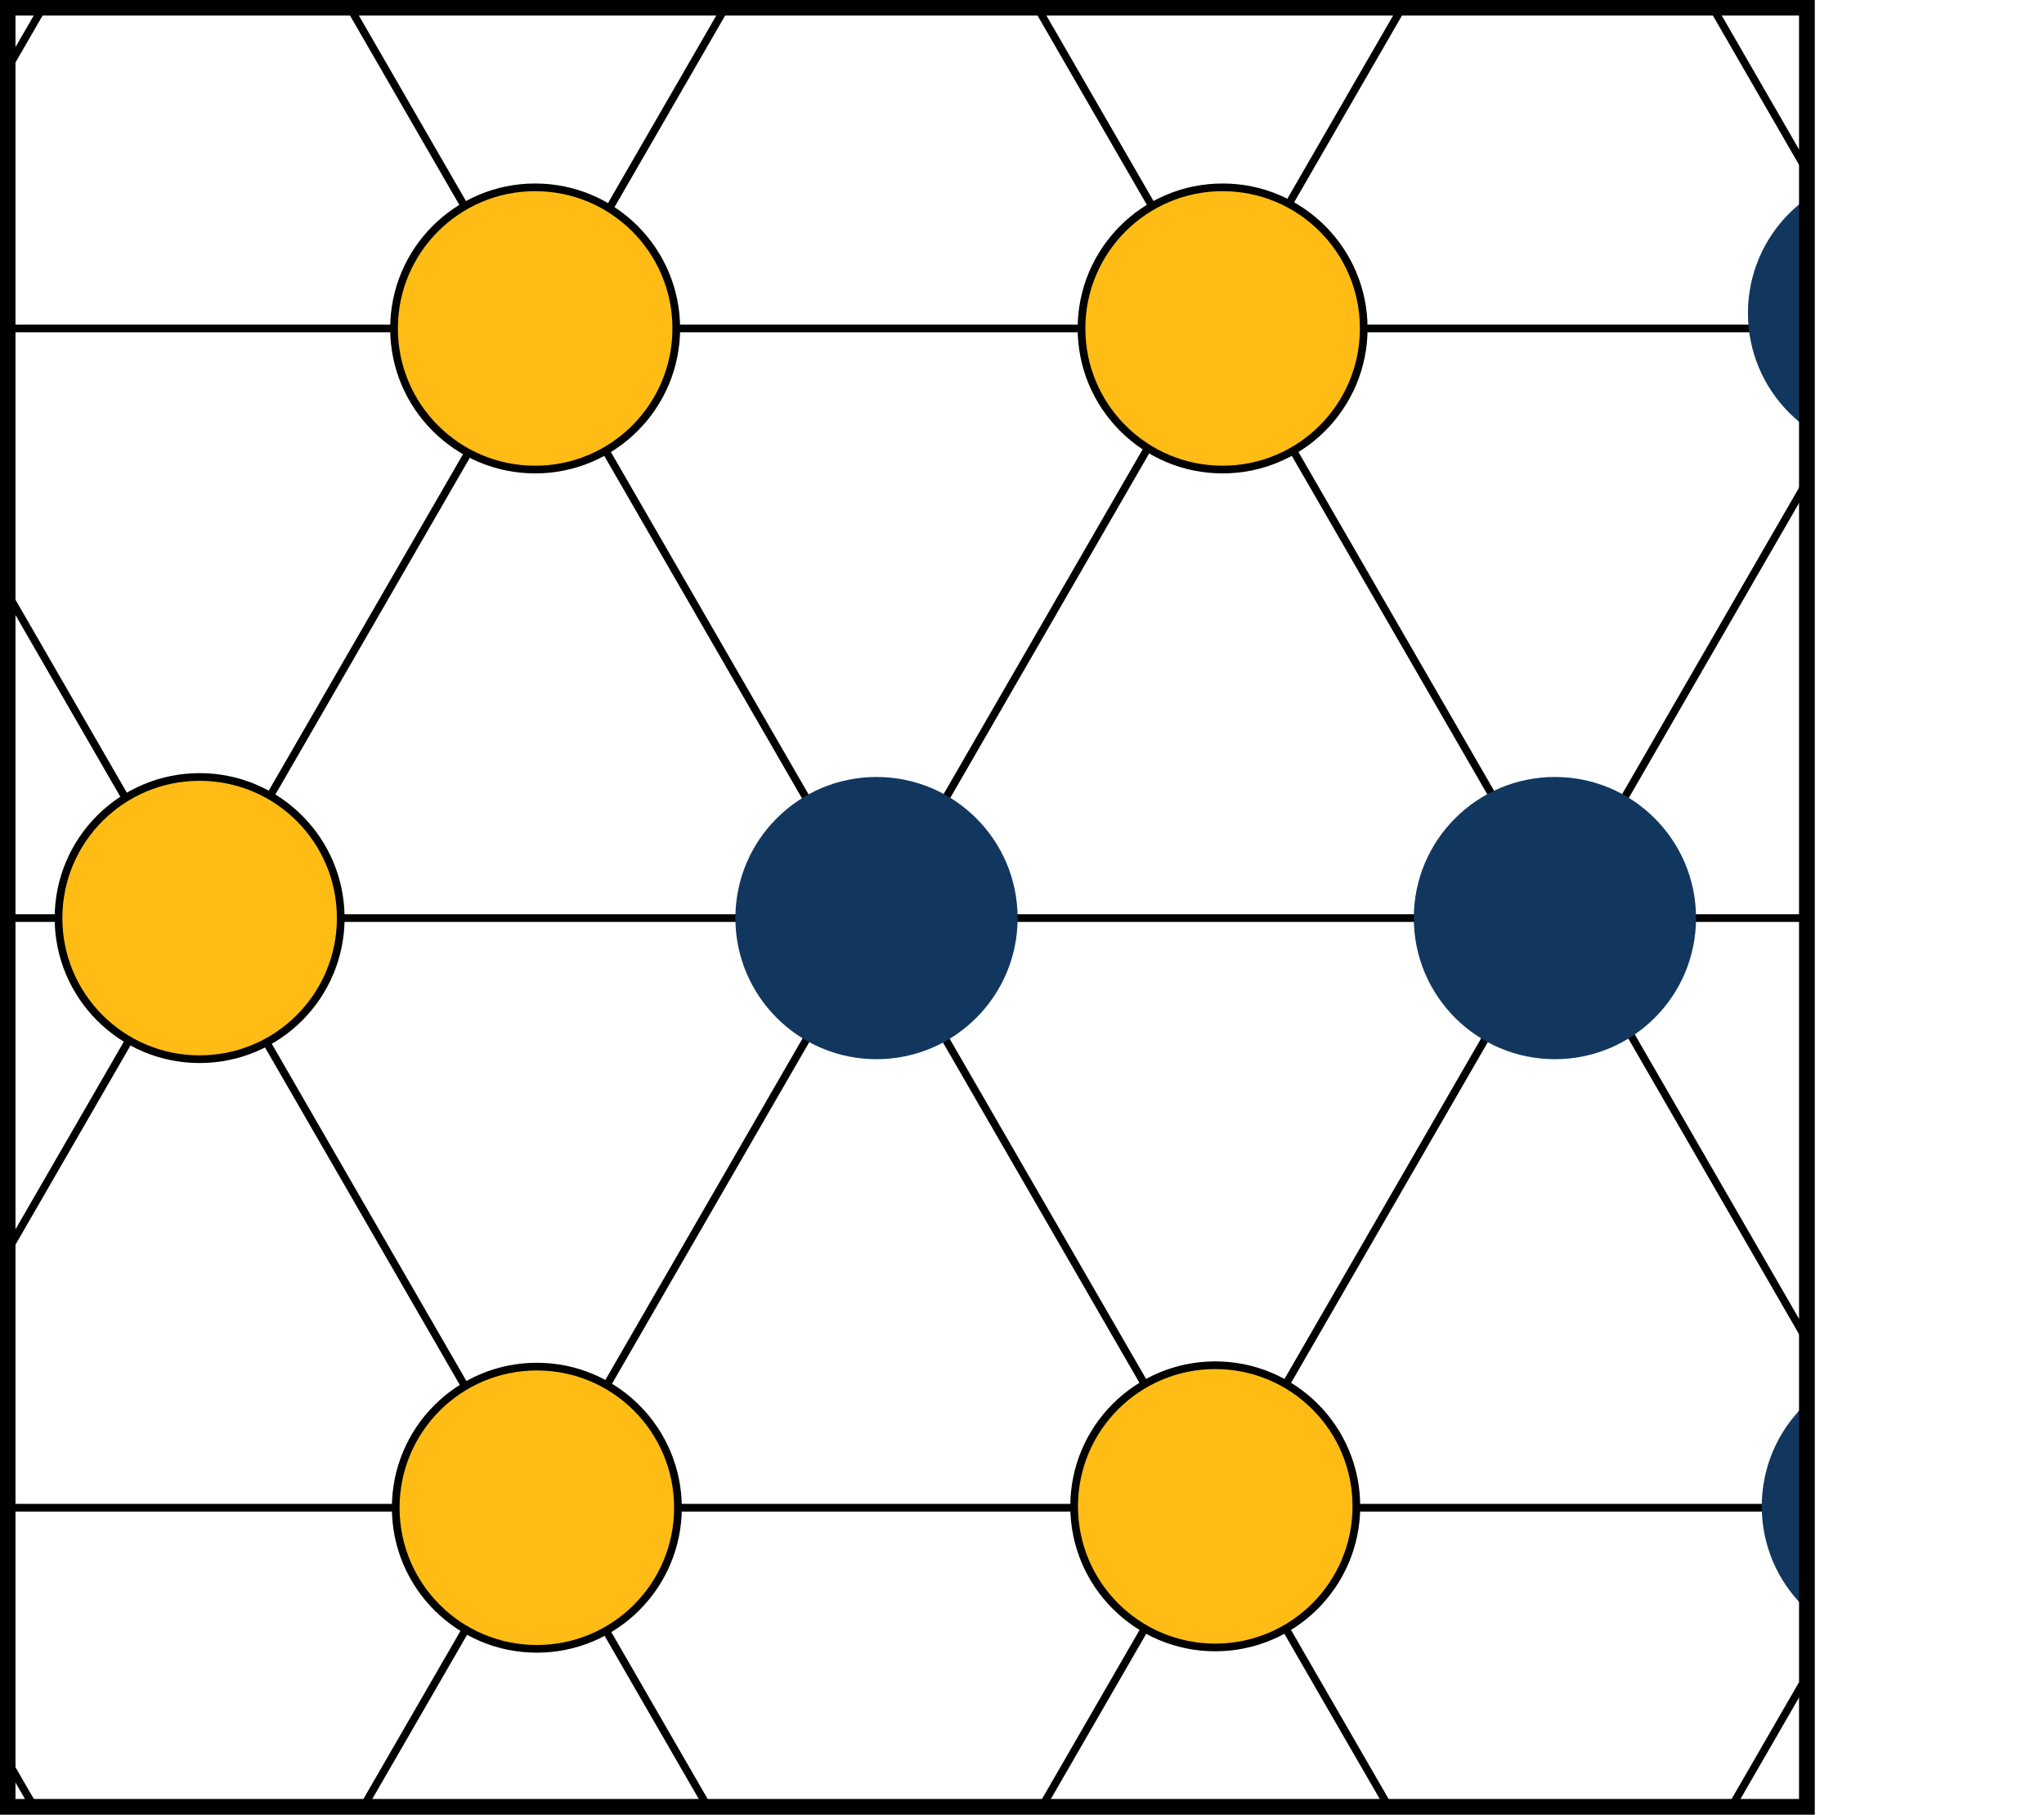
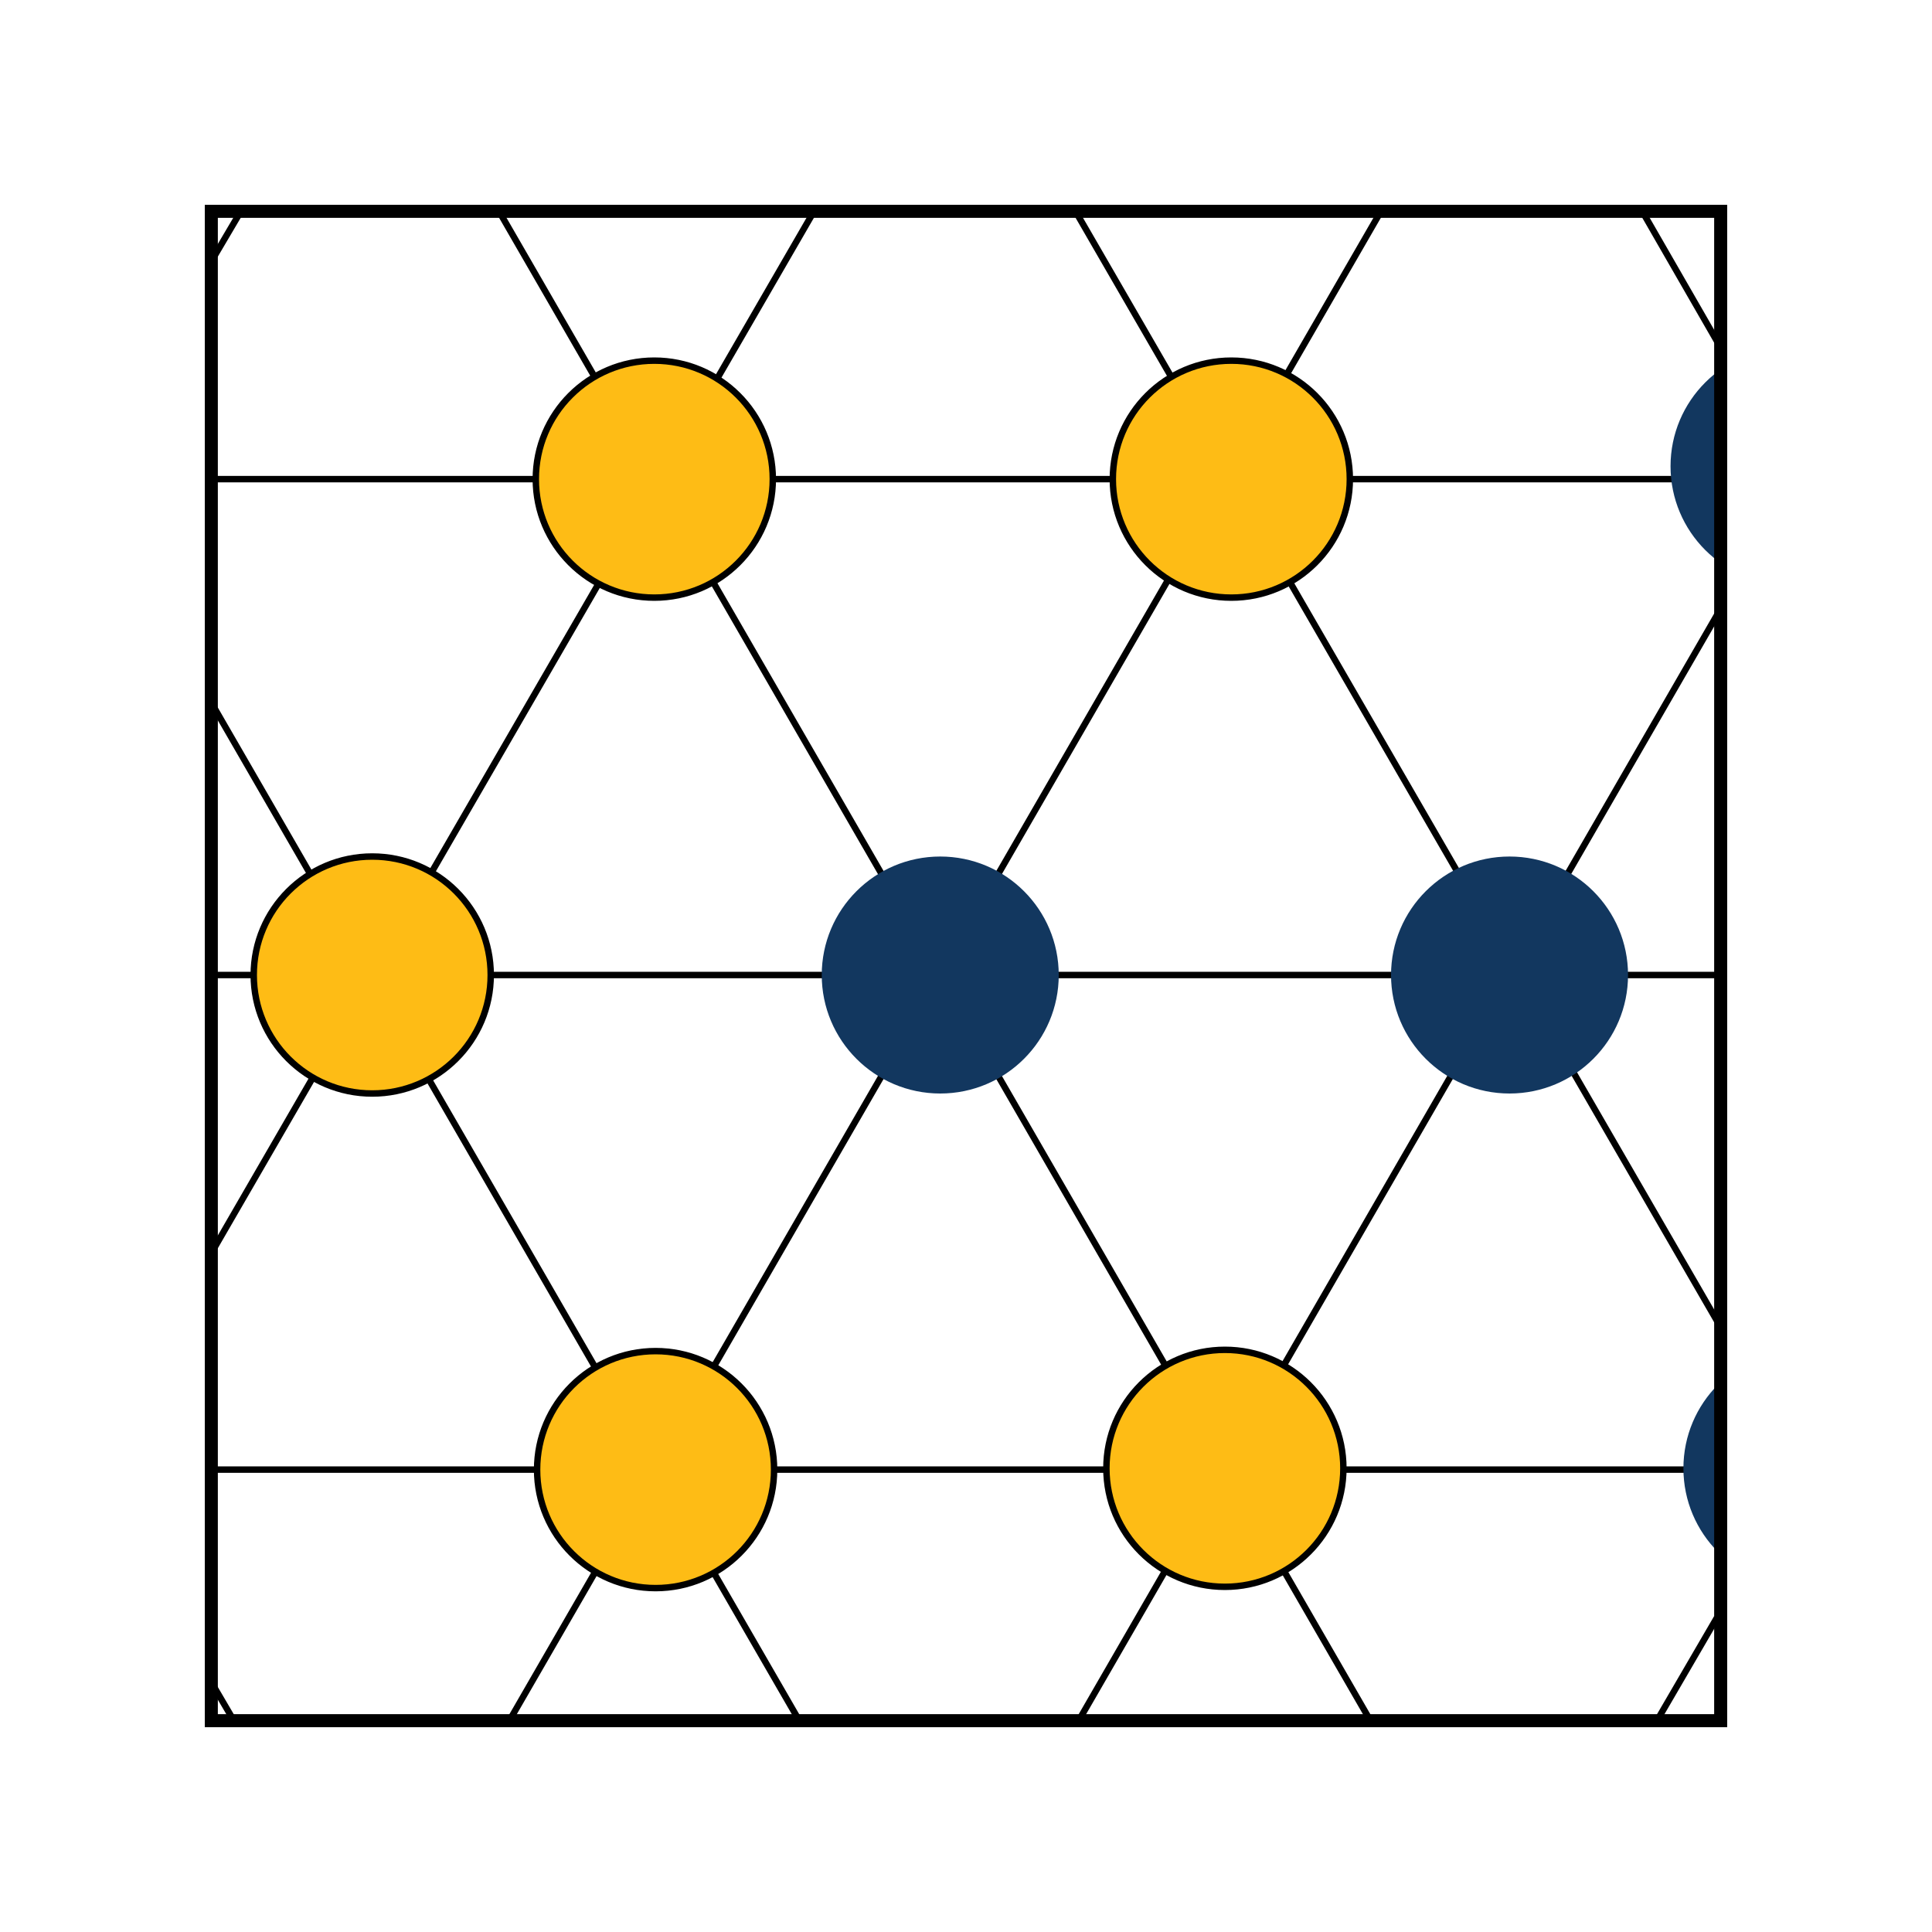
- <svg xmlns="http://www.w3.org/2000/svg" id="Layer_1" data-name="Layer 1" viewBox="0 0 133.11 118.17">
-   <defs>
-     <style>.cls-1,.cls-2{fill:none;}.cls-1,.cls-2,.cls-5{stroke:#000;stroke-miterlimit:10;}.cls-2,.cls-5{stroke-width:0.5px;}.cls-3{clip-path:url(#clip-path);}.cls-4{fill:#12375f;}.cls-5{fill:#febc15;}</style>
-     <clipPath id="clip-path" transform="translate(-1.12 -1.22)">
-       <rect class="cls-1" x="1.62" y="1.72" width="117.17" height="117.17" />
-     </clipPath>
-   </defs>
-   <line class="cls-2" x1="0.67" y1="59.79" x2="117.84" y2="59.79" />
-   <line class="cls-2" x1="0.5" y1="81.44" x2="47.23" y2="0.5" />
-   <line class="cls-2" x1="90.5" y1="117.78" x2="22.85" y2="0.61" />
-   <line class="cls-2" x1="23.66" y1="117.67" x2="91.18" y2="0.72" />
-   <line class="cls-2" x1="67.85" y1="117.67" x2="117.84" y2="31.08" />
-   <line class="cls-2" x1="46.09" y1="117.67" x2="0.3" y2="38.33" />
-   <line class="cls-2" x1="0.5" y1="98.19" x2="117.67" y2="98.19" />
-   <line class="cls-2" x1="0.5" y1="21.39" x2="117.67" y2="21.39" />
-   <line class="cls-2" x1="117.84" y1="87.57" x2="67.56" y2="0.5" />
-   <line class="cls-2" x1="2.21" y1="117.67" x2="0.5" y2="114.71" />
-   <line class="cls-2" x1="117.67" y1="11.12" x2="111.54" y2="0.5" />
-   <line class="cls-2" x1="0.5" y1="4.45" x2="2.78" y2="0.5" />
-   <line class="cls-2" x1="112.76" y1="117.67" x2="117.36" y2="109.7" />
-   <g class="cls-3">
-     <circle class="cls-4" cx="123.02" cy="20.39" r="9.19" />
-     <circle class="cls-4" cx="123.92" cy="98.1" r="9.19" />
+ <svg xmlns="http://www.w3.org/2000/svg" xmlns:xlink="http://www.w3.org/1999/xlink" version="1.1" id="Layer_1" x="0px" y="0px" viewBox="0 0 150 150" style="enable-background:new 0 0 150 150;" xml:space="preserve">
+   <style type="text/css">
+ 	.st0{fill:none;stroke:#000000;stroke-width:0.5;stroke-miterlimit:10;}
+ 	.st1{clip-path:url(#SVGID_00000097483115557934756390000001767797434186674848_);}
+ 	.st2{fill:#12375F;}
+ 	.st3{fill:none;stroke:#000000;stroke-miterlimit:10;}
+ 	.st4{fill:#FEBC15;stroke:#000000;stroke-width:0.5;stroke-miterlimit:10;}
+ </style>
+   <g>
+     <line class="st0" x1="16.6" y1="75.7" x2="133.8" y2="75.7" />
+     <line class="st0" x1="16.4" y1="97.3" x2="63.2" y2="16.4" />
+     <line class="st0" x1="106.4" y1="133.6" x2="38.8" y2="16.5" />
+     <line class="st0" x1="39.6" y1="133.5" x2="107.1" y2="16.6" />
+     <line class="st0" x1="83.8" y1="133.5" x2="133.8" y2="46.9" />
+     <line class="st0" x1="62" y1="133.5" x2="16.2" y2="54.2" />
+     <line class="st0" x1="16.4" y1="114.1" x2="133.6" y2="114.1" />
+     <line class="st0" x1="16.4" y1="37.2" x2="133.6" y2="37.2" />
+     <line class="st0" x1="133.8" y1="103.4" x2="83.5" y2="16.4" />
+     <line class="st0" x1="18.1" y1="133.5" x2="16.4" y2="130.6" />
+     <line class="st0" x1="133.6" y1="27" x2="127.5" y2="16.4" />
+     <line class="st0" x1="16.4" y1="20.3" x2="18.7" y2="16.4" />
+     <line class="st0" x1="128.7" y1="133.5" x2="133.3" y2="125.6" />
+     <g>
+       <defs>
+         <rect id="SVGID_1_" x="16.4" y="16.4" width="117.2" height="117.2" />
+       </defs>
+       <clipPath id="SVGID_00000114780692342933920040000005040078145218371766_">
+         <use xlink:href="#SVGID_1_" style="overflow:visible;" />
+       </clipPath>
+       <g style="clip-path:url(#SVGID_00000114780692342933920040000005040078145218371766_);">
+         <circle class="st2" cx="138.9" cy="36.2" r="9.2" />
+         <circle class="st2" cx="139.9" cy="114" r="9.2" />
+       </g>
+     </g>
+     <rect x="16.4" y="16.4" class="st3" width="117.2" height="117.2" />
+     <rect x="16.4" y="16.4" class="st3" width="117.2" height="117.2" />
+     <circle class="st4" cx="50.8" cy="37.2" r="9.2" />
+     <circle class="st4" cx="95.6" cy="37.2" r="9.2" />
+     <circle class="st4" cx="28.9" cy="75.7" r="9.2" />
+     <circle class="st2" cx="73" cy="75.7" r="9.2" />
+     <circle class="st2" cx="117.2" cy="75.7" r="9.2" />
+     <circle class="st4" cx="95.1" cy="114" r="9.2" />
+     <circle class="st4" cx="50.9" cy="114.1" r="9.2" />
  </g>
-   <rect class="cls-1" x="0.5" y="0.5" width="117.17" height="117.17" />
-   <rect class="cls-1" x="0.5" y="0.5" width="117.17" height="117.17" />
-   <circle class="cls-5" cx="34.85" cy="21.39" r="9.19" />
-   <circle class="cls-5" cx="79.62" cy="21.39" r="9.19" />
-   <circle class="cls-5" cx="13" cy="59.79" r="9.19" />
-   <circle class="cls-4" cx="57.08" cy="59.79" r="9.19" />
-   <circle class="cls-4" cx="101.26" cy="59.79" r="9.19" />
-   <circle class="cls-5" cx="79.14" cy="98.1" r="9.19" />
-   <circle class="cls-5" cx="34.96" cy="98.19" r="9.19" />
</svg>
